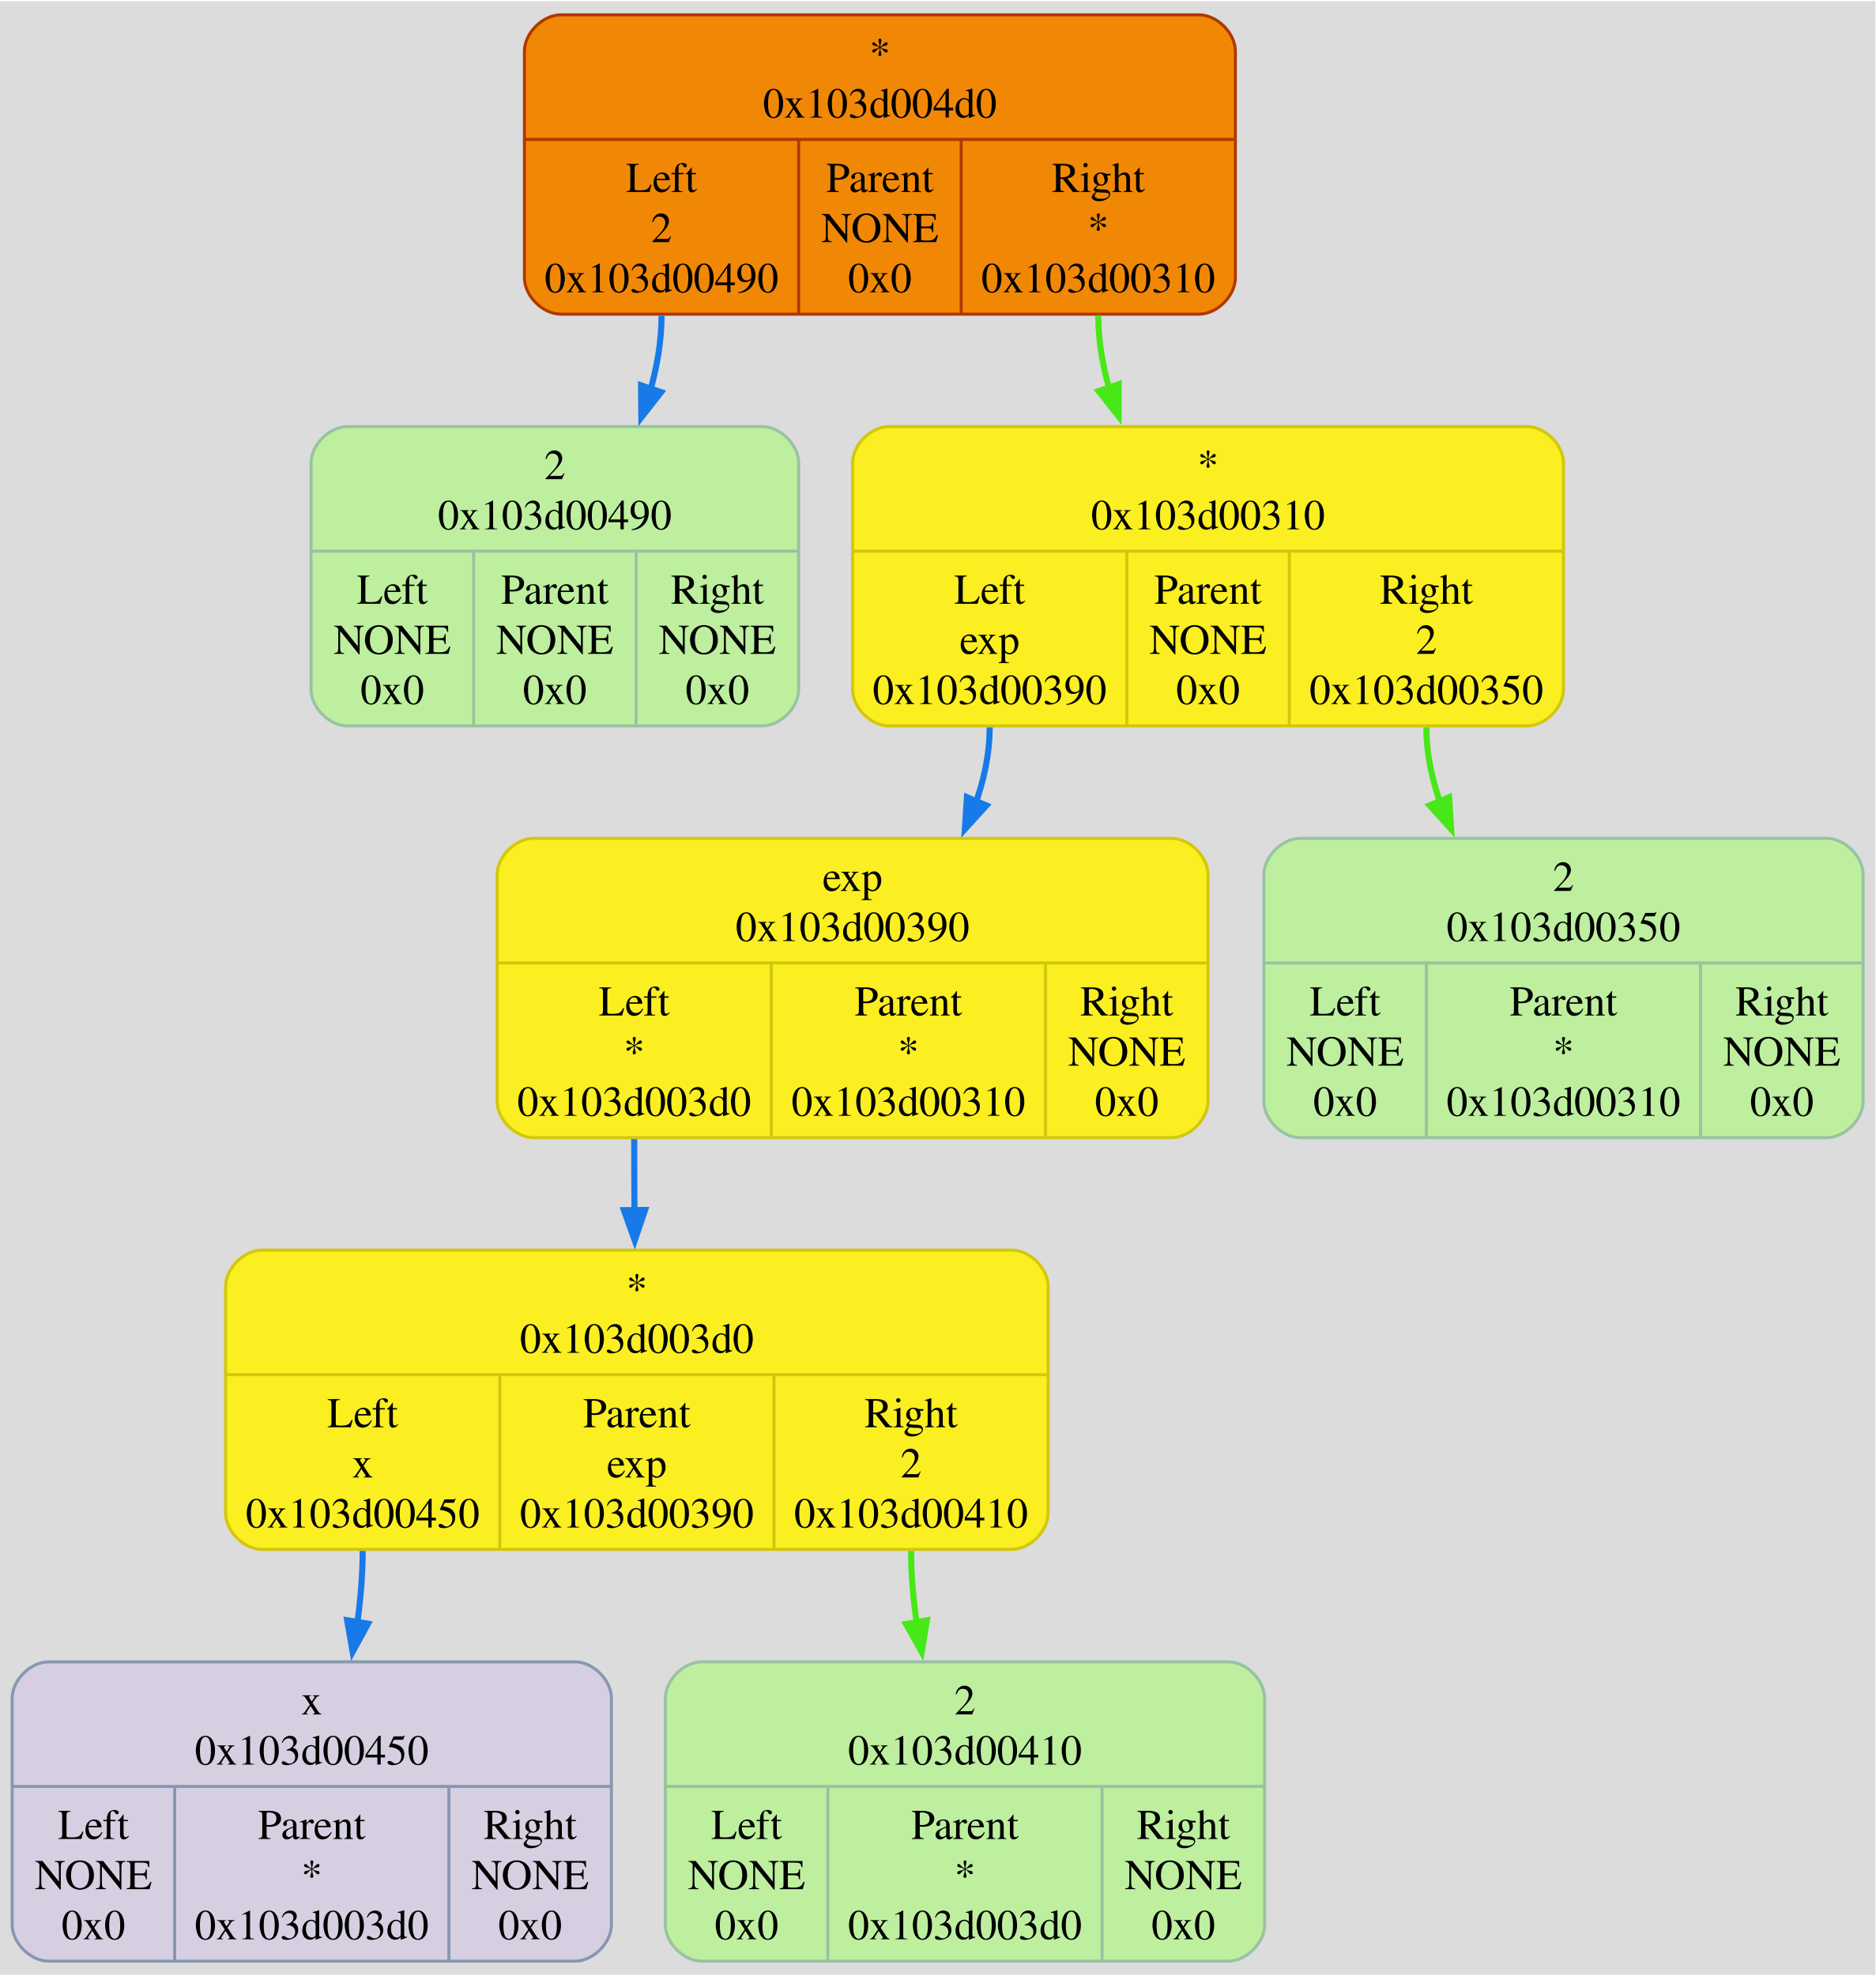
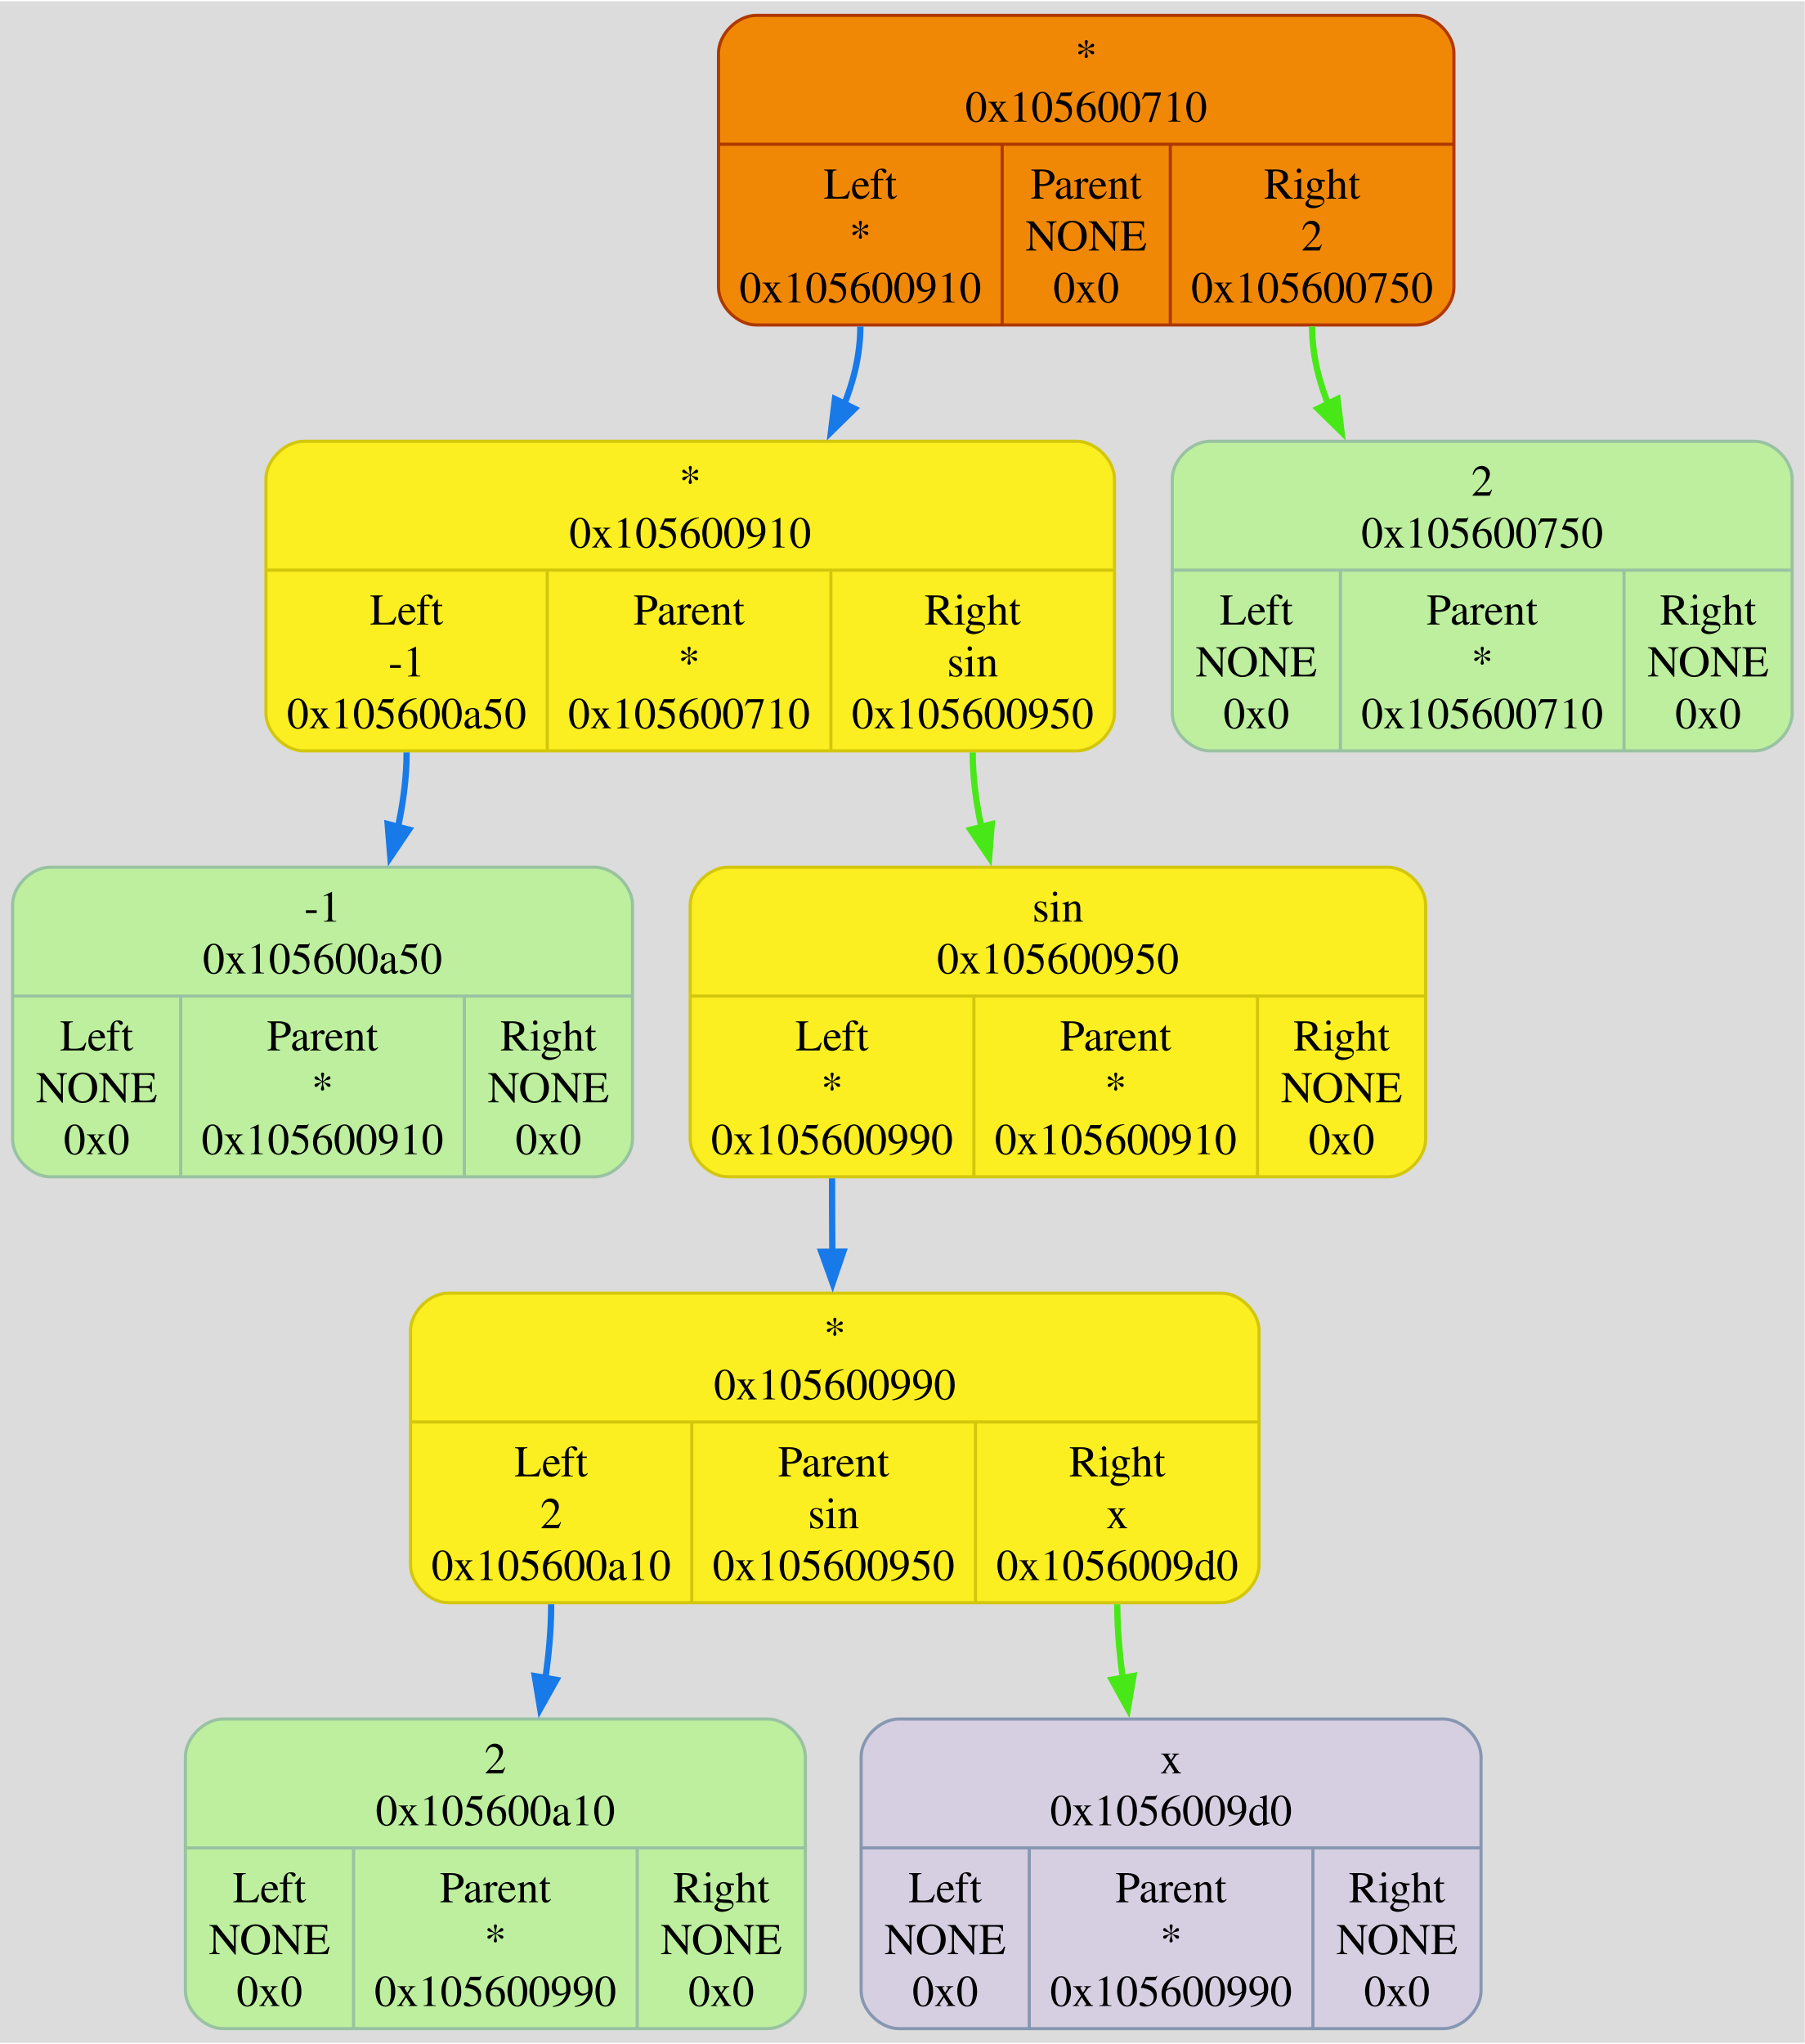
- <svg xmlns="http://www.w3.org/2000/svg" width="617pt" height="650pt" viewBox="0.00 0.00 617.25 649.50">
+ <svg xmlns="http://www.w3.org/2000/svg" width="574pt" height="650pt" viewBox="0.00 0.00 574.25 649.50">
  <g id="graph0" class="graph" transform="scale(1 1) rotate(0) translate(4 645.5)">
-     <polygon fill="#dcdcdc" stroke="none" points="-4,4 -4,-645.5 613.25,-645.5 613.25,4 -4,4" />
+     <polygon fill="#dcdcdc" stroke="none" points="-4,4 -4,-645.5 570.25,-645.5 570.25,4 -4,4" />
    <g id="node1" class="node">
-       <path fill="#f18805" stroke="#af3800" d="M180.62,-542.5C180.62,-542.5 390.62,-542.5 390.62,-542.5 396.62,-542.5 402.62,-548.5 402.62,-554.5 402.62,-554.5 402.62,-629 402.62,-629 402.62,-635 396.62,-641 390.62,-641 390.62,-641 180.62,-641 180.62,-641 174.62,-641 168.62,-635 168.62,-629 168.62,-629 168.62,-554.5 168.62,-554.5 168.62,-548.5 174.62,-542.5 180.62,-542.5" />
-       <text text-anchor="middle" x="285.62" y="-623.7" font-family="Times,serif" font-size="14.00" fill="#000000">*</text>
-       <text text-anchor="middle" x="285.62" y="-607.2" font-family="Times,serif" font-size="14.00" fill="#000000">0x103d004d0</text>
-       <polyline fill="none" stroke="#af3800" points="168.62,-600 402.62,-600" />
-       <text text-anchor="middle" x="213.75" y="-582.7" font-family="Times,serif" font-size="14.00" fill="#000000">Left</text>
-       <text text-anchor="middle" x="213.75" y="-566.2" font-family="Times,serif" font-size="14.00" fill="#000000">2</text>
-       <text text-anchor="middle" x="213.75" y="-549.7" font-family="Times,serif" font-size="14.00" fill="#000000">0x103d00490</text>
-       <polyline fill="none" stroke="#af3800" points="258.88,-542.5 258.88,-600" />
-       <text text-anchor="middle" x="285.62" y="-582.7" font-family="Times,serif" font-size="14.00" fill="#000000">Parent</text>
-       <text text-anchor="middle" x="285.62" y="-566.2" font-family="Times,serif" font-size="14.00" fill="#000000">NONE</text>
-       <text text-anchor="middle" x="285.62" y="-549.7" font-family="Times,serif" font-size="14.00" fill="#000000">0x0</text>
-       <polyline fill="none" stroke="#af3800" points="312.38,-542.5 312.38,-600" />
-       <text text-anchor="middle" x="357.5" y="-582.7" font-family="Times,serif" font-size="14.00" fill="#000000">Right</text>
-       <text text-anchor="middle" x="357.5" y="-566.2" font-family="Times,serif" font-size="14.00" fill="#000000">*</text>
-       <text text-anchor="middle" x="357.5" y="-549.7" font-family="Times,serif" font-size="14.00" fill="#000000">0x103d00310</text>
+       <path fill="#f18805" stroke="#af3800" d="M236.62,-542.5C236.62,-542.5 446.62,-542.5 446.62,-542.5 452.62,-542.5 458.62,-548.5 458.62,-554.5 458.62,-554.5 458.62,-629 458.62,-629 458.62,-635 452.62,-641 446.62,-641 446.62,-641 236.62,-641 236.62,-641 230.62,-641 224.62,-635 224.62,-629 224.62,-629 224.62,-554.5 224.62,-554.5 224.62,-548.5 230.62,-542.5 236.62,-542.5" />
+       <text text-anchor="middle" x="341.62" y="-623.7" font-family="Times,serif" font-size="14.00" fill="#000000">*</text>
+       <text text-anchor="middle" x="341.62" y="-607.2" font-family="Times,serif" font-size="14.00" fill="#000000">0x105600710</text>
+       <polyline fill="none" stroke="#af3800" points="224.62,-600 458.62,-600" />
+       <text text-anchor="middle" x="269.75" y="-582.7" font-family="Times,serif" font-size="14.00" fill="#000000">Left</text>
+       <text text-anchor="middle" x="269.75" y="-566.2" font-family="Times,serif" font-size="14.00" fill="#000000">*</text>
+       <text text-anchor="middle" x="269.75" y="-549.7" font-family="Times,serif" font-size="14.00" fill="#000000">0x105600910</text>
+       <polyline fill="none" stroke="#af3800" points="314.88,-542.5 314.88,-600" />
+       <text text-anchor="middle" x="341.62" y="-582.7" font-family="Times,serif" font-size="14.00" fill="#000000">Parent</text>
+       <text text-anchor="middle" x="341.62" y="-566.2" font-family="Times,serif" font-size="14.00" fill="#000000">NONE</text>
+       <text text-anchor="middle" x="341.62" y="-549.7" font-family="Times,serif" font-size="14.00" fill="#000000">0x0</text>
+       <polyline fill="none" stroke="#af3800" points="368.38,-542.5 368.38,-600" />
+       <text text-anchor="middle" x="413.5" y="-582.7" font-family="Times,serif" font-size="14.00" fill="#000000">Right</text>
+       <text text-anchor="middle" x="413.5" y="-566.2" font-family="Times,serif" font-size="14.00" fill="#000000">2</text>
+       <text text-anchor="middle" x="413.5" y="-549.7" font-family="Times,serif" font-size="14.00" fill="#000000">0x105600750</text>
    </g>
    <g id="node2" class="node">
-       <path fill="#bdef9e" stroke="#99c2a2" d="M110.38,-407C110.38,-407 246.88,-407 246.88,-407 252.88,-407 258.88,-413 258.88,-419 258.88,-419 258.88,-493.5 258.88,-493.5 258.88,-499.5 252.88,-505.5 246.88,-505.5 246.88,-505.5 110.38,-505.5 110.38,-505.5 104.38,-505.5 98.38,-499.5 98.38,-493.5 98.38,-493.5 98.38,-419 98.38,-419 98.38,-413 104.38,-407 110.38,-407" />
-       <text text-anchor="middle" x="178.62" y="-488.2" font-family="Times,serif" font-size="14.00" fill="#000000">2</text>
-       <text text-anchor="middle" x="178.62" y="-471.7" font-family="Times,serif" font-size="14.00" fill="#000000">0x103d00490</text>
-       <polyline fill="none" stroke="#99c2a2" points="98.38,-464.5 258.88,-464.5" />
-       <text text-anchor="middle" x="125.12" y="-447.2" font-family="Times,serif" font-size="14.00" fill="#000000">Left</text>
-       <text text-anchor="middle" x="125.12" y="-430.7" font-family="Times,serif" font-size="14.00" fill="#000000">NONE</text>
-       <text text-anchor="middle" x="125.12" y="-414.2" font-family="Times,serif" font-size="14.00" fill="#000000">0x0</text>
-       <polyline fill="none" stroke="#99c2a2" points="151.88,-407 151.88,-464.5" />
-       <text text-anchor="middle" x="178.62" y="-447.2" font-family="Times,serif" font-size="14.00" fill="#000000">Parent</text>
-       <text text-anchor="middle" x="178.62" y="-430.7" font-family="Times,serif" font-size="14.00" fill="#000000">NONE</text>
-       <text text-anchor="middle" x="178.62" y="-414.2" font-family="Times,serif" font-size="14.00" fill="#000000">0x0</text>
-       <polyline fill="none" stroke="#99c2a2" points="205.38,-407 205.38,-464.5" />
-       <text text-anchor="middle" x="232.12" y="-447.2" font-family="Times,serif" font-size="14.00" fill="#000000">Right</text>
-       <text text-anchor="middle" x="232.12" y="-430.7" font-family="Times,serif" font-size="14.00" fill="#000000">NONE</text>
-       <text text-anchor="middle" x="232.12" y="-414.2" font-family="Times,serif" font-size="14.00" fill="#000000">0x0</text>
+       <path fill="#fbee21" stroke="#d3c70d" d="M92.62,-407C92.62,-407 338.62,-407 338.62,-407 344.62,-407 350.62,-413 350.62,-419 350.62,-419 350.62,-493.5 350.62,-493.5 350.62,-499.5 344.62,-505.5 338.62,-505.5 338.62,-505.5 92.62,-505.5 92.62,-505.5 86.63,-505.5 80.62,-499.5 80.62,-493.5 80.62,-493.5 80.62,-419 80.62,-419 80.62,-413 86.62,-407 92.62,-407" />
+       <text text-anchor="middle" x="215.62" y="-488.2" font-family="Times,serif" font-size="14.00" fill="#000000">*</text>
+       <text text-anchor="middle" x="215.62" y="-471.7" font-family="Times,serif" font-size="14.00" fill="#000000">0x105600910</text>
+       <polyline fill="none" stroke="#d3c70d" points="80.62,-464.5 350.62,-464.5" />
+       <text text-anchor="middle" x="125.38" y="-447.2" font-family="Times,serif" font-size="14.00" fill="#000000">Left</text>
+       <text text-anchor="middle" x="125.38" y="-430.7" font-family="Times,serif" font-size="14.00" fill="#000000">-1</text>
+       <text text-anchor="middle" x="125.38" y="-414.2" font-family="Times,serif" font-size="14.00" fill="#000000">0x105600a50</text>
+       <polyline fill="none" stroke="#d3c70d" points="170.12,-407 170.12,-464.5" />
+       <text text-anchor="middle" x="215.25" y="-447.2" font-family="Times,serif" font-size="14.00" fill="#000000">Parent</text>
+       <text text-anchor="middle" x="215.25" y="-430.7" font-family="Times,serif" font-size="14.00" fill="#000000">*</text>
+       <text text-anchor="middle" x="215.25" y="-414.2" font-family="Times,serif" font-size="14.00" fill="#000000">0x105600710</text>
+       <polyline fill="none" stroke="#d3c70d" points="260.38,-407 260.38,-464.5" />
+       <text text-anchor="middle" x="305.5" y="-447.2" font-family="Times,serif" font-size="14.00" fill="#000000">Right</text>
+       <text text-anchor="middle" x="305.5" y="-430.7" font-family="Times,serif" font-size="14.00" fill="#000000">sin</text>
+       <text text-anchor="middle" x="305.5" y="-414.2" font-family="Times,serif" font-size="14.00" fill="#000000">0x105600950</text>
    </g>
    <g id="edge1" class="edge">
-       <path fill="none" stroke="#187ae8" stroke-width="2" d="M213.75,-542C213.75,-533.47 212.21,-524.81 209.78,-516.43" />
-       <polygon fill="#187ae8" stroke="#187ae8" stroke-width="2" points="213.62,-516.84 207.1,-508.49 206.99,-519.08 213.62,-516.84" />
+       <path fill="none" stroke="#187ae8" stroke-width="2" d="M269.75,-542C269.75,-533.04 267.57,-524.26 264.09,-515.96" />
+       <polygon fill="#187ae8" stroke="#187ae8" stroke-width="2" points="267.95,-515.86 260.39,-508.44 261.67,-518.95 267.95,-515.86" />
+     </g>
+     <g id="node8" class="node">
+       <path fill="#bdef9e" stroke="#99c2a2" d="M381,-407C381,-407 554.25,-407 554.25,-407 560.25,-407 566.25,-413 566.25,-419 566.25,-419 566.25,-493.5 566.25,-493.5 566.25,-499.5 560.25,-505.5 554.25,-505.5 554.25,-505.5 381,-505.5 381,-505.5 375,-505.5 369,-499.5 369,-493.5 369,-493.5 369,-419 369,-419 369,-413 375,-407 381,-407" />
+       <text text-anchor="middle" x="467.62" y="-488.2" font-family="Times,serif" font-size="14.00" fill="#000000">2</text>
+       <text text-anchor="middle" x="467.62" y="-471.7" font-family="Times,serif" font-size="14.00" fill="#000000">0x105600750</text>
+       <polyline fill="none" stroke="#99c2a2" points="369,-464.5 566.25,-464.5" />
+       <text text-anchor="middle" x="395.75" y="-447.2" font-family="Times,serif" font-size="14.00" fill="#000000">Left</text>
+       <text text-anchor="middle" x="395.75" y="-430.7" font-family="Times,serif" font-size="14.00" fill="#000000">NONE</text>
+       <text text-anchor="middle" x="395.75" y="-414.2" font-family="Times,serif" font-size="14.00" fill="#000000">0x0</text>
+       <polyline fill="none" stroke="#99c2a2" points="422.5,-407 422.5,-464.5" />
+       <text text-anchor="middle" x="467.62" y="-447.2" font-family="Times,serif" font-size="14.00" fill="#000000">Parent</text>
+       <text text-anchor="middle" x="467.62" y="-430.7" font-family="Times,serif" font-size="14.00" fill="#000000">*</text>
+       <text text-anchor="middle" x="467.62" y="-414.2" font-family="Times,serif" font-size="14.00" fill="#000000">0x105600710</text>
+       <polyline fill="none" stroke="#99c2a2" points="512.75,-407 512.75,-464.5" />
+       <text text-anchor="middle" x="539.5" y="-447.2" font-family="Times,serif" font-size="14.00" fill="#000000">Right</text>
+       <text text-anchor="middle" x="539.5" y="-430.7" font-family="Times,serif" font-size="14.00" fill="#000000">NONE</text>
+       <text text-anchor="middle" x="539.5" y="-414.2" font-family="Times,serif" font-size="14.00" fill="#000000">0x0</text>
+     </g>
+     <g id="edge7" class="edge">
+       <path fill="none" stroke="#48e818" stroke-width="2" d="M413.5,-542C413.5,-533.04 415.68,-524.26 419.16,-515.96" />
+       <polygon fill="#48e818" stroke="#48e818" stroke-width="2" points="421.58,-518.95 422.86,-508.44 415.3,-515.86 421.58,-518.95" />
    </g>
    <g id="node3" class="node">
-       <path fill="#fbee21" stroke="#d3c70d" d="M288.62,-407C288.62,-407 498.62,-407 498.62,-407 504.62,-407 510.62,-413 510.62,-419 510.62,-419 510.62,-493.5 510.62,-493.5 510.62,-499.5 504.62,-505.5 498.62,-505.5 498.62,-505.5 288.62,-505.5 288.62,-505.5 282.62,-505.5 276.62,-499.5 276.62,-493.5 276.62,-493.5 276.62,-419 276.62,-419 276.62,-413 282.62,-407 288.62,-407" />
-       <text text-anchor="middle" x="393.62" y="-488.2" font-family="Times,serif" font-size="14.00" fill="#000000">*</text>
-       <text text-anchor="middle" x="393.62" y="-471.7" font-family="Times,serif" font-size="14.00" fill="#000000">0x103d00310</text>
-       <polyline fill="none" stroke="#d3c70d" points="276.62,-464.5 510.62,-464.5" />
-       <text text-anchor="middle" x="321.75" y="-447.2" font-family="Times,serif" font-size="14.00" fill="#000000">Left</text>
-       <text text-anchor="middle" x="321.75" y="-430.7" font-family="Times,serif" font-size="14.00" fill="#000000">exp</text>
-       <text text-anchor="middle" x="321.75" y="-414.2" font-family="Times,serif" font-size="14.00" fill="#000000">0x103d00390</text>
-       <polyline fill="none" stroke="#d3c70d" points="366.88,-407 366.88,-464.5" />
-       <text text-anchor="middle" x="393.62" y="-447.2" font-family="Times,serif" font-size="14.00" fill="#000000">Parent</text>
-       <text text-anchor="middle" x="393.62" y="-430.7" font-family="Times,serif" font-size="14.00" fill="#000000">NONE</text>
-       <text text-anchor="middle" x="393.62" y="-414.2" font-family="Times,serif" font-size="14.00" fill="#000000">0x0</text>
-       <polyline fill="none" stroke="#d3c70d" points="420.38,-407 420.38,-464.5" />
-       <text text-anchor="middle" x="465.5" y="-447.2" font-family="Times,serif" font-size="14.00" fill="#000000">Right</text>
-       <text text-anchor="middle" x="465.5" y="-430.7" font-family="Times,serif" font-size="14.00" fill="#000000">2</text>
-       <text text-anchor="middle" x="465.5" y="-414.2" font-family="Times,serif" font-size="14.00" fill="#000000">0x103d00350</text>
+       <path fill="#bdef9e" stroke="#99c2a2" d="M12,-271.5C12,-271.5 185.25,-271.5 185.25,-271.5 191.25,-271.5 197.25,-277.5 197.25,-283.5 197.25,-283.5 197.25,-358 197.25,-358 197.25,-364 191.25,-370 185.25,-370 185.25,-370 12,-370 12,-370 6,-370 0,-364 0,-358 0,-358 0,-283.5 0,-283.5 0,-277.5 6,-271.5 12,-271.5" />
+       <text text-anchor="middle" x="98.62" y="-352.7" font-family="Times,serif" font-size="14.00" fill="#000000">-1</text>
+       <text text-anchor="middle" x="98.62" y="-336.2" font-family="Times,serif" font-size="14.00" fill="#000000">0x105600a50</text>
+       <polyline fill="none" stroke="#99c2a2" points="0,-329 197.25,-329" />
+       <text text-anchor="middle" x="26.75" y="-311.7" font-family="Times,serif" font-size="14.00" fill="#000000">Left</text>
+       <text text-anchor="middle" x="26.75" y="-295.2" font-family="Times,serif" font-size="14.00" fill="#000000">NONE</text>
+       <text text-anchor="middle" x="26.75" y="-278.7" font-family="Times,serif" font-size="14.00" fill="#000000">0x0</text>
+       <polyline fill="none" stroke="#99c2a2" points="53.5,-271.5 53.5,-329" />
+       <text text-anchor="middle" x="98.62" y="-311.7" font-family="Times,serif" font-size="14.00" fill="#000000">Parent</text>
+       <text text-anchor="middle" x="98.62" y="-295.2" font-family="Times,serif" font-size="14.00" fill="#000000">*</text>
+       <text text-anchor="middle" x="98.62" y="-278.7" font-family="Times,serif" font-size="14.00" fill="#000000">0x105600910</text>
+       <polyline fill="none" stroke="#99c2a2" points="143.75,-271.5 143.75,-329" />
+       <text text-anchor="middle" x="170.5" y="-311.7" font-family="Times,serif" font-size="14.00" fill="#000000">Right</text>
+       <text text-anchor="middle" x="170.5" y="-295.2" font-family="Times,serif" font-size="14.00" fill="#000000">NONE</text>
+       <text text-anchor="middle" x="170.5" y="-278.7" font-family="Times,serif" font-size="14.00" fill="#000000">0x0</text>
    </g>
-     <g id="edge7" class="edge">
-       <path fill="none" stroke="#48e818" stroke-width="2" d="M357.5,-542C357.5,-533.55 359.04,-524.97 361.48,-516.69" />
-       <polygon fill="#48e818" stroke="#48e818" stroke-width="2" points="364.23,-519.45 364.18,-508.86 357.61,-517.18 364.23,-519.45" />
+     <g id="edge2" class="edge">
+       <path fill="none" stroke="#187ae8" stroke-width="2" d="M125.38,-406.5C125.38,-398.13 124.17,-389.51 122.28,-381.11" />
+       <polygon fill="#187ae8" stroke="#187ae8" stroke-width="2" points="126.12,-381.95 120.2,-373.16 119.35,-383.73 126.12,-381.95" />
    </g>
    <g id="node4" class="node">
-       <path fill="#fbee21" stroke="#d3c70d" d="M171.62,-271.5C171.62,-271.5 381.62,-271.5 381.62,-271.5 387.62,-271.5 393.62,-277.5 393.62,-283.5 393.62,-283.5 393.62,-358 393.62,-358 393.62,-364 387.62,-370 381.62,-370 381.62,-370 171.62,-370 171.62,-370 165.62,-370 159.62,-364 159.62,-358 159.62,-358 159.62,-283.5 159.62,-283.5 159.62,-277.5 165.62,-271.5 171.62,-271.5" />
-       <text text-anchor="middle" x="276.62" y="-352.7" font-family="Times,serif" font-size="14.00" fill="#000000">exp</text>
-       <text text-anchor="middle" x="276.62" y="-336.2" font-family="Times,serif" font-size="14.00" fill="#000000">0x103d00390</text>
-       <polyline fill="none" stroke="#d3c70d" points="159.62,-329 393.62,-329" />
-       <text text-anchor="middle" x="204.75" y="-311.7" font-family="Times,serif" font-size="14.00" fill="#000000">Left</text>
-       <text text-anchor="middle" x="204.75" y="-295.2" font-family="Times,serif" font-size="14.00" fill="#000000">*</text>
-       <text text-anchor="middle" x="204.75" y="-278.7" font-family="Times,serif" font-size="14.00" fill="#000000">0x103d003d0</text>
-       <polyline fill="none" stroke="#d3c70d" points="249.88,-271.5 249.88,-329" />
-       <text text-anchor="middle" x="295" y="-311.7" font-family="Times,serif" font-size="14.00" fill="#000000">Parent</text>
-       <text text-anchor="middle" x="295" y="-295.2" font-family="Times,serif" font-size="14.00" fill="#000000">*</text>
-       <text text-anchor="middle" x="295" y="-278.7" font-family="Times,serif" font-size="14.00" fill="#000000">0x103d00310</text>
-       <polyline fill="none" stroke="#d3c70d" points="340.12,-271.5 340.12,-329" />
-       <text text-anchor="middle" x="366.88" y="-311.7" font-family="Times,serif" font-size="14.00" fill="#000000">Right</text>
-       <text text-anchor="middle" x="366.88" y="-295.2" font-family="Times,serif" font-size="14.00" fill="#000000">NONE</text>
-       <text text-anchor="middle" x="366.88" y="-278.7" font-family="Times,serif" font-size="14.00" fill="#000000">0x0</text>
-     </g>
-     <g id="edge2" class="edge">
-       <path fill="none" stroke="#187ae8" stroke-width="2" d="M321.75,-406.5C321.75,-397.71 319.84,-388.94 316.79,-380.57" />
-       <polygon fill="#187ae8" stroke="#187ae8" stroke-width="2" points="320.7,-380.82 313.58,-372.98 314.26,-383.55 320.7,-380.82" />
-     </g>
-     <g id="node8" class="node">
-       <path fill="#bdef9e" stroke="#99c2a2" d="M424,-271.5C424,-271.5 597.25,-271.5 597.25,-271.5 603.25,-271.5 609.25,-277.5 609.25,-283.5 609.25,-283.5 609.25,-358 609.25,-358 609.25,-364 603.25,-370 597.25,-370 597.25,-370 424,-370 424,-370 418,-370 412,-364 412,-358 412,-358 412,-283.5 412,-283.5 412,-277.5 418,-271.5 424,-271.5" />
-       <text text-anchor="middle" x="510.62" y="-352.7" font-family="Times,serif" font-size="14.00" fill="#000000">2</text>
-       <text text-anchor="middle" x="510.62" y="-336.2" font-family="Times,serif" font-size="14.00" fill="#000000">0x103d00350</text>
-       <polyline fill="none" stroke="#99c2a2" points="412,-329 609.25,-329" />
-       <text text-anchor="middle" x="438.75" y="-311.7" font-family="Times,serif" font-size="14.00" fill="#000000">Left</text>
-       <text text-anchor="middle" x="438.75" y="-295.2" font-family="Times,serif" font-size="14.00" fill="#000000">NONE</text>
-       <text text-anchor="middle" x="438.75" y="-278.7" font-family="Times,serif" font-size="14.00" fill="#000000">0x0</text>
-       <polyline fill="none" stroke="#99c2a2" points="465.5,-271.5 465.5,-329" />
-       <text text-anchor="middle" x="510.62" y="-311.7" font-family="Times,serif" font-size="14.00" fill="#000000">Parent</text>
-       <text text-anchor="middle" x="510.62" y="-295.2" font-family="Times,serif" font-size="14.00" fill="#000000">*</text>
-       <text text-anchor="middle" x="510.62" y="-278.7" font-family="Times,serif" font-size="14.00" fill="#000000">0x103d00310</text>
-       <polyline fill="none" stroke="#99c2a2" points="555.75,-271.5 555.75,-329" />
-       <text text-anchor="middle" x="582.5" y="-311.7" font-family="Times,serif" font-size="14.00" fill="#000000">Right</text>
-       <text text-anchor="middle" x="582.5" y="-295.2" font-family="Times,serif" font-size="14.00" fill="#000000">NONE</text>
-       <text text-anchor="middle" x="582.5" y="-278.7" font-family="Times,serif" font-size="14.00" fill="#000000">0x0</text>
+       <path fill="#fbee21" stroke="#d3c70d" d="M227.62,-271.5C227.62,-271.5 437.62,-271.5 437.62,-271.5 443.62,-271.5 449.62,-277.5 449.62,-283.5 449.62,-283.5 449.62,-358 449.62,-358 449.62,-364 443.62,-370 437.62,-370 437.62,-370 227.62,-370 227.62,-370 221.62,-370 215.62,-364 215.62,-358 215.62,-358 215.62,-283.5 215.62,-283.5 215.62,-277.5 221.62,-271.5 227.62,-271.5" />
+       <text text-anchor="middle" x="332.62" y="-352.7" font-family="Times,serif" font-size="14.00" fill="#000000">sin</text>
+       <text text-anchor="middle" x="332.62" y="-336.2" font-family="Times,serif" font-size="14.00" fill="#000000">0x105600950</text>
+       <polyline fill="none" stroke="#d3c70d" points="215.62,-329 449.62,-329" />
+       <text text-anchor="middle" x="260.75" y="-311.7" font-family="Times,serif" font-size="14.00" fill="#000000">Left</text>
+       <text text-anchor="middle" x="260.75" y="-295.2" font-family="Times,serif" font-size="14.00" fill="#000000">*</text>
+       <text text-anchor="middle" x="260.75" y="-278.7" font-family="Times,serif" font-size="14.00" fill="#000000">0x105600990</text>
+       <polyline fill="none" stroke="#d3c70d" points="305.88,-271.5 305.88,-329" />
+       <text text-anchor="middle" x="351" y="-311.7" font-family="Times,serif" font-size="14.00" fill="#000000">Parent</text>
+       <text text-anchor="middle" x="351" y="-295.2" font-family="Times,serif" font-size="14.00" fill="#000000">*</text>
+       <text text-anchor="middle" x="351" y="-278.7" font-family="Times,serif" font-size="14.00" fill="#000000">0x105600910</text>
+       <polyline fill="none" stroke="#d3c70d" points="396.12,-271.5 396.12,-329" />
+       <text text-anchor="middle" x="422.88" y="-311.7" font-family="Times,serif" font-size="14.00" fill="#000000">Right</text>
+       <text text-anchor="middle" x="422.88" y="-295.2" font-family="Times,serif" font-size="14.00" fill="#000000">NONE</text>
+       <text text-anchor="middle" x="422.88" y="-278.7" font-family="Times,serif" font-size="14.00" fill="#000000">0x0</text>
    </g>
    <g id="edge6" class="edge">
-       <path fill="none" stroke="#48e818" stroke-width="2" d="M465.5,-406.5C465.5,-397.71 467.41,-388.94 470.46,-380.57" />
-       <polygon fill="#48e818" stroke="#48e818" stroke-width="2" points="472.99,-383.55 473.67,-372.98 466.55,-380.82 472.99,-383.55" />
+       <path fill="none" stroke="#48e818" stroke-width="2" d="M305.5,-406.5C305.5,-398.12 306.72,-389.49 308.64,-381.09" />
+       <polygon fill="#48e818" stroke="#48e818" stroke-width="2" points="311.56,-383.7 310.74,-373.14 304.8,-381.91 311.56,-383.7" />
    </g>
    <g id="node5" class="node">
-       <path fill="#fbee21" stroke="#d3c70d" d="M82.25,-136C82.25,-136 329,-136 329,-136 335,-136 341,-142 341,-148 341,-148 341,-222.5 341,-222.5 341,-228.5 335,-234.5 329,-234.5 329,-234.5 82.25,-234.5 82.25,-234.5 76.25,-234.5 70.25,-228.5 70.25,-222.5 70.25,-222.5 70.25,-148 70.25,-148 70.25,-142 76.25,-136 82.25,-136" />
-       <text text-anchor="middle" x="205.62" y="-217.2" font-family="Times,serif" font-size="14.00" fill="#000000">*</text>
-       <text text-anchor="middle" x="205.62" y="-200.7" font-family="Times,serif" font-size="14.00" fill="#000000">0x103d003d0</text>
-       <polyline fill="none" stroke="#d3c70d" points="70.25,-193.5 341,-193.5" />
-       <text text-anchor="middle" x="115.38" y="-176.2" font-family="Times,serif" font-size="14.00" fill="#000000">Left</text>
-       <text text-anchor="middle" x="115.38" y="-159.7" font-family="Times,serif" font-size="14.00" fill="#000000">x</text>
-       <text text-anchor="middle" x="115.38" y="-143.2" font-family="Times,serif" font-size="14.00" fill="#000000">0x103d00450</text>
-       <polyline fill="none" stroke="#d3c70d" points="160.5,-136 160.5,-193.5" />
-       <text text-anchor="middle" x="205.62" y="-176.2" font-family="Times,serif" font-size="14.00" fill="#000000">Parent</text>
-       <text text-anchor="middle" x="205.62" y="-159.7" font-family="Times,serif" font-size="14.00" fill="#000000">exp</text>
-       <text text-anchor="middle" x="205.62" y="-143.2" font-family="Times,serif" font-size="14.00" fill="#000000">0x103d00390</text>
-       <polyline fill="none" stroke="#d3c70d" points="250.75,-136 250.75,-193.5" />
-       <text text-anchor="middle" x="295.88" y="-176.2" font-family="Times,serif" font-size="14.00" fill="#000000">Right</text>
-       <text text-anchor="middle" x="295.88" y="-159.7" font-family="Times,serif" font-size="14.00" fill="#000000">2</text>
-       <text text-anchor="middle" x="295.88" y="-143.2" font-family="Times,serif" font-size="14.00" fill="#000000">0x103d00410</text>
+       <path fill="#fbee21" stroke="#d3c70d" d="M138.62,-136C138.62,-136 384.62,-136 384.62,-136 390.62,-136 396.62,-142 396.62,-148 396.62,-148 396.62,-222.5 396.62,-222.5 396.62,-228.5 390.62,-234.5 384.62,-234.5 384.62,-234.5 138.62,-234.5 138.62,-234.5 132.62,-234.5 126.62,-228.5 126.62,-222.5 126.62,-222.5 126.62,-148 126.62,-148 126.62,-142 132.62,-136 138.62,-136" />
+       <text text-anchor="middle" x="261.62" y="-217.2" font-family="Times,serif" font-size="14.00" fill="#000000">*</text>
+       <text text-anchor="middle" x="261.62" y="-200.7" font-family="Times,serif" font-size="14.00" fill="#000000">0x105600990</text>
+       <polyline fill="none" stroke="#d3c70d" points="126.62,-193.5 396.62,-193.5" />
+       <text text-anchor="middle" x="171.38" y="-176.2" font-family="Times,serif" font-size="14.00" fill="#000000">Left</text>
+       <text text-anchor="middle" x="171.38" y="-159.7" font-family="Times,serif" font-size="14.00" fill="#000000">2</text>
+       <text text-anchor="middle" x="171.38" y="-143.2" font-family="Times,serif" font-size="14.00" fill="#000000">0x105600a10</text>
+       <polyline fill="none" stroke="#d3c70d" points="216.12,-136 216.12,-193.5" />
+       <text text-anchor="middle" x="261.25" y="-176.2" font-family="Times,serif" font-size="14.00" fill="#000000">Parent</text>
+       <text text-anchor="middle" x="261.25" y="-159.7" font-family="Times,serif" font-size="14.00" fill="#000000">sin</text>
+       <text text-anchor="middle" x="261.25" y="-143.2" font-family="Times,serif" font-size="14.00" fill="#000000">0x105600950</text>
+       <polyline fill="none" stroke="#d3c70d" points="306.38,-136 306.38,-193.5" />
+       <text text-anchor="middle" x="351.5" y="-176.2" font-family="Times,serif" font-size="14.00" fill="#000000">Right</text>
+       <text text-anchor="middle" x="351.5" y="-159.7" font-family="Times,serif" font-size="14.00" fill="#000000">x</text>
+       <text text-anchor="middle" x="351.5" y="-143.2" font-family="Times,serif" font-size="14.00" fill="#000000">0x1056009d0</text>
    </g>
    <g id="edge3" class="edge">
-       <path fill="none" stroke="#187ae8" stroke-width="2" d="M204.75,-271C204.75,-262.91 204.79,-254.38 204.85,-245.98" />
-       <polygon fill="#187ae8" stroke="#187ae8" stroke-width="2" points="208.34,-247.71 204.93,-237.68 201.34,-247.65 208.34,-247.71" />
+       <path fill="none" stroke="#187ae8" stroke-width="2" d="M260.75,-271C260.75,-262.91 260.79,-254.38 260.85,-245.98" />
+       <polygon fill="#187ae8" stroke="#187ae8" stroke-width="2" points="264.34,-247.71 260.93,-237.68 257.34,-247.65 264.34,-247.71" />
    </g>
    <g id="node6" class="node">
-       <path fill="#d5cfe1" stroke="#8797b2" d="M12,-0.5C12,-0.5 185.25,-0.5 185.25,-0.5 191.25,-0.5 197.25,-6.5 197.25,-12.5 197.25,-12.5 197.25,-87 197.25,-87 197.25,-93 191.25,-99 185.25,-99 185.25,-99 12,-99 12,-99 6,-99 0,-93 0,-87 0,-87 0,-12.5 0,-12.5 0,-6.5 6,-0.5 12,-0.5" />
-       <text text-anchor="middle" x="98.62" y="-81.7" font-family="Times,serif" font-size="14.00" fill="#000000">x</text>
-       <text text-anchor="middle" x="98.62" y="-65.2" font-family="Times,serif" font-size="14.00" fill="#000000">0x103d00450</text>
-       <polyline fill="none" stroke="#8797b2" points="0,-58 197.25,-58" />
-       <text text-anchor="middle" x="26.75" y="-40.7" font-family="Times,serif" font-size="14.00" fill="#000000">Left</text>
-       <text text-anchor="middle" x="26.75" y="-24.2" font-family="Times,serif" font-size="14.00" fill="#000000">NONE</text>
-       <text text-anchor="middle" x="26.75" y="-7.7" font-family="Times,serif" font-size="14.00" fill="#000000">0x0</text>
-       <polyline fill="none" stroke="#8797b2" points="53.5,-0.5 53.5,-58" />
-       <text text-anchor="middle" x="98.62" y="-40.7" font-family="Times,serif" font-size="14.00" fill="#000000">Parent</text>
-       <text text-anchor="middle" x="98.62" y="-24.2" font-family="Times,serif" font-size="14.00" fill="#000000">*</text>
-       <text text-anchor="middle" x="98.62" y="-7.7" font-family="Times,serif" font-size="14.00" fill="#000000">0x103d003d0</text>
-       <polyline fill="none" stroke="#8797b2" points="143.75,-0.5 143.75,-58" />
-       <text text-anchor="middle" x="170.5" y="-40.7" font-family="Times,serif" font-size="14.00" fill="#000000">Right</text>
-       <text text-anchor="middle" x="170.5" y="-24.2" font-family="Times,serif" font-size="14.00" fill="#000000">NONE</text>
-       <text text-anchor="middle" x="170.5" y="-7.7" font-family="Times,serif" font-size="14.00" fill="#000000">0x0</text>
+       <path fill="#bdef9e" stroke="#99c2a2" d="M67,-0.5C67,-0.5 240.25,-0.5 240.25,-0.5 246.25,-0.5 252.25,-6.5 252.25,-12.5 252.25,-12.5 252.25,-87 252.25,-87 252.25,-93 246.25,-99 240.25,-99 240.25,-99 67,-99 67,-99 61,-99 55,-93 55,-87 55,-87 55,-12.5 55,-12.5 55,-6.5 61,-0.5 67,-0.5" />
+       <text text-anchor="middle" x="153.62" y="-81.7" font-family="Times,serif" font-size="14.00" fill="#000000">2</text>
+       <text text-anchor="middle" x="153.62" y="-65.2" font-family="Times,serif" font-size="14.00" fill="#000000">0x105600a10</text>
+       <polyline fill="none" stroke="#99c2a2" points="55,-58 252.25,-58" />
+       <text text-anchor="middle" x="81.75" y="-40.7" font-family="Times,serif" font-size="14.00" fill="#000000">Left</text>
+       <text text-anchor="middle" x="81.75" y="-24.2" font-family="Times,serif" font-size="14.00" fill="#000000">NONE</text>
+       <text text-anchor="middle" x="81.75" y="-7.7" font-family="Times,serif" font-size="14.00" fill="#000000">0x0</text>
+       <polyline fill="none" stroke="#99c2a2" points="108.5,-0.5 108.5,-58" />
+       <text text-anchor="middle" x="153.62" y="-40.7" font-family="Times,serif" font-size="14.00" fill="#000000">Parent</text>
+       <text text-anchor="middle" x="153.62" y="-24.2" font-family="Times,serif" font-size="14.00" fill="#000000">*</text>
+       <text text-anchor="middle" x="153.62" y="-7.7" font-family="Times,serif" font-size="14.00" fill="#000000">0x105600990</text>
+       <polyline fill="none" stroke="#99c2a2" points="198.75,-0.5 198.75,-58" />
+       <text text-anchor="middle" x="225.5" y="-40.7" font-family="Times,serif" font-size="14.00" fill="#000000">Right</text>
+       <text text-anchor="middle" x="225.5" y="-24.2" font-family="Times,serif" font-size="14.00" fill="#000000">NONE</text>
+       <text text-anchor="middle" x="225.5" y="-7.7" font-family="Times,serif" font-size="14.00" fill="#000000">0x0</text>
    </g>
    <g id="edge4" class="edge">
-       <path fill="none" stroke="#187ae8" stroke-width="2" d="M115.38,-135.5C115.38,-127.35 114.62,-118.85 113.43,-110.51" />
-       <polygon fill="#187ae8" stroke="#187ae8" stroke-width="2" points="117.15,-111.56 112.07,-102.26 110.25,-112.7 117.15,-111.56" />
+       <path fill="none" stroke="#187ae8" stroke-width="2" d="M171.38,-135.5C171.38,-127.34 170.58,-118.82 169.32,-110.47" />
+       <polygon fill="#187ae8" stroke="#187ae8" stroke-width="2" points="173.04,-111.46 167.87,-102.22 166.15,-112.67 173.04,-111.46" />
    </g>
    <g id="node7" class="node">
-       <path fill="#bdef9e" stroke="#99c2a2" d="M227,-0.5C227,-0.5 400.25,-0.5 400.25,-0.5 406.25,-0.5 412.25,-6.5 412.25,-12.5 412.25,-12.5 412.25,-87 412.25,-87 412.25,-93 406.25,-99 400.25,-99 400.25,-99 227,-99 227,-99 221,-99 215,-93 215,-87 215,-87 215,-12.5 215,-12.5 215,-6.5 221,-0.5 227,-0.5" />
-       <text text-anchor="middle" x="313.62" y="-81.7" font-family="Times,serif" font-size="14.00" fill="#000000">2</text>
-       <text text-anchor="middle" x="313.62" y="-65.2" font-family="Times,serif" font-size="14.00" fill="#000000">0x103d00410</text>
-       <polyline fill="none" stroke="#99c2a2" points="215,-58 412.25,-58" />
-       <text text-anchor="middle" x="241.75" y="-40.7" font-family="Times,serif" font-size="14.00" fill="#000000">Left</text>
-       <text text-anchor="middle" x="241.75" y="-24.2" font-family="Times,serif" font-size="14.00" fill="#000000">NONE</text>
-       <text text-anchor="middle" x="241.75" y="-7.7" font-family="Times,serif" font-size="14.00" fill="#000000">0x0</text>
-       <polyline fill="none" stroke="#99c2a2" points="268.5,-0.5 268.5,-58" />
-       <text text-anchor="middle" x="313.62" y="-40.7" font-family="Times,serif" font-size="14.00" fill="#000000">Parent</text>
-       <text text-anchor="middle" x="313.62" y="-24.2" font-family="Times,serif" font-size="14.00" fill="#000000">*</text>
-       <text text-anchor="middle" x="313.62" y="-7.7" font-family="Times,serif" font-size="14.00" fill="#000000">0x103d003d0</text>
-       <polyline fill="none" stroke="#99c2a2" points="358.75,-0.5 358.75,-58" />
-       <text text-anchor="middle" x="385.5" y="-40.7" font-family="Times,serif" font-size="14.00" fill="#000000">Right</text>
-       <text text-anchor="middle" x="385.5" y="-24.2" font-family="Times,serif" font-size="14.00" fill="#000000">NONE</text>
-       <text text-anchor="middle" x="385.5" y="-7.7" font-family="Times,serif" font-size="14.00" fill="#000000">0x0</text>
+       <path fill="#d5cfe1" stroke="#8797b2" d="M282,-0.5C282,-0.5 455.25,-0.5 455.25,-0.5 461.25,-0.5 467.25,-6.5 467.25,-12.5 467.25,-12.5 467.25,-87 467.25,-87 467.25,-93 461.25,-99 455.25,-99 455.25,-99 282,-99 282,-99 276,-99 270,-93 270,-87 270,-87 270,-12.5 270,-12.5 270,-6.5 276,-0.5 282,-0.5" />
+       <text text-anchor="middle" x="368.62" y="-81.7" font-family="Times,serif" font-size="14.00" fill="#000000">x</text>
+       <text text-anchor="middle" x="368.62" y="-65.2" font-family="Times,serif" font-size="14.00" fill="#000000">0x1056009d0</text>
+       <polyline fill="none" stroke="#8797b2" points="270,-58 467.25,-58" />
+       <text text-anchor="middle" x="296.75" y="-40.7" font-family="Times,serif" font-size="14.00" fill="#000000">Left</text>
+       <text text-anchor="middle" x="296.75" y="-24.2" font-family="Times,serif" font-size="14.00" fill="#000000">NONE</text>
+       <text text-anchor="middle" x="296.75" y="-7.7" font-family="Times,serif" font-size="14.00" fill="#000000">0x0</text>
+       <polyline fill="none" stroke="#8797b2" points="323.5,-0.5 323.5,-58" />
+       <text text-anchor="middle" x="368.62" y="-40.7" font-family="Times,serif" font-size="14.00" fill="#000000">Parent</text>
+       <text text-anchor="middle" x="368.62" y="-24.2" font-family="Times,serif" font-size="14.00" fill="#000000">*</text>
+       <text text-anchor="middle" x="368.62" y="-7.7" font-family="Times,serif" font-size="14.00" fill="#000000">0x105600990</text>
+       <polyline fill="none" stroke="#8797b2" points="413.75,-0.5 413.75,-58" />
+       <text text-anchor="middle" x="440.5" y="-40.7" font-family="Times,serif" font-size="14.00" fill="#000000">Right</text>
+       <text text-anchor="middle" x="440.5" y="-24.2" font-family="Times,serif" font-size="14.00" fill="#000000">NONE</text>
+       <text text-anchor="middle" x="440.5" y="-7.7" font-family="Times,serif" font-size="14.00" fill="#000000">0x0</text>
    </g>
    <g id="edge5" class="edge">
-       <path fill="none" stroke="#48e818" stroke-width="2" d="M295.88,-135.5C295.88,-127.34 296.67,-118.82 297.93,-110.47" />
-       <polygon fill="#48e818" stroke="#48e818" stroke-width="2" points="301.1,-112.67 299.38,-102.22 294.21,-111.46 301.1,-112.67" />
+       <path fill="none" stroke="#48e818" stroke-width="2" d="M351.5,-135.5C351.5,-127.35 352.27,-118.84 353.49,-110.49" />
+       <polygon fill="#48e818" stroke="#48e818" stroke-width="2" points="356.66,-112.69 354.88,-102.25 349.76,-111.52 356.66,-112.69" />
    </g>
  </g>
</svg>
